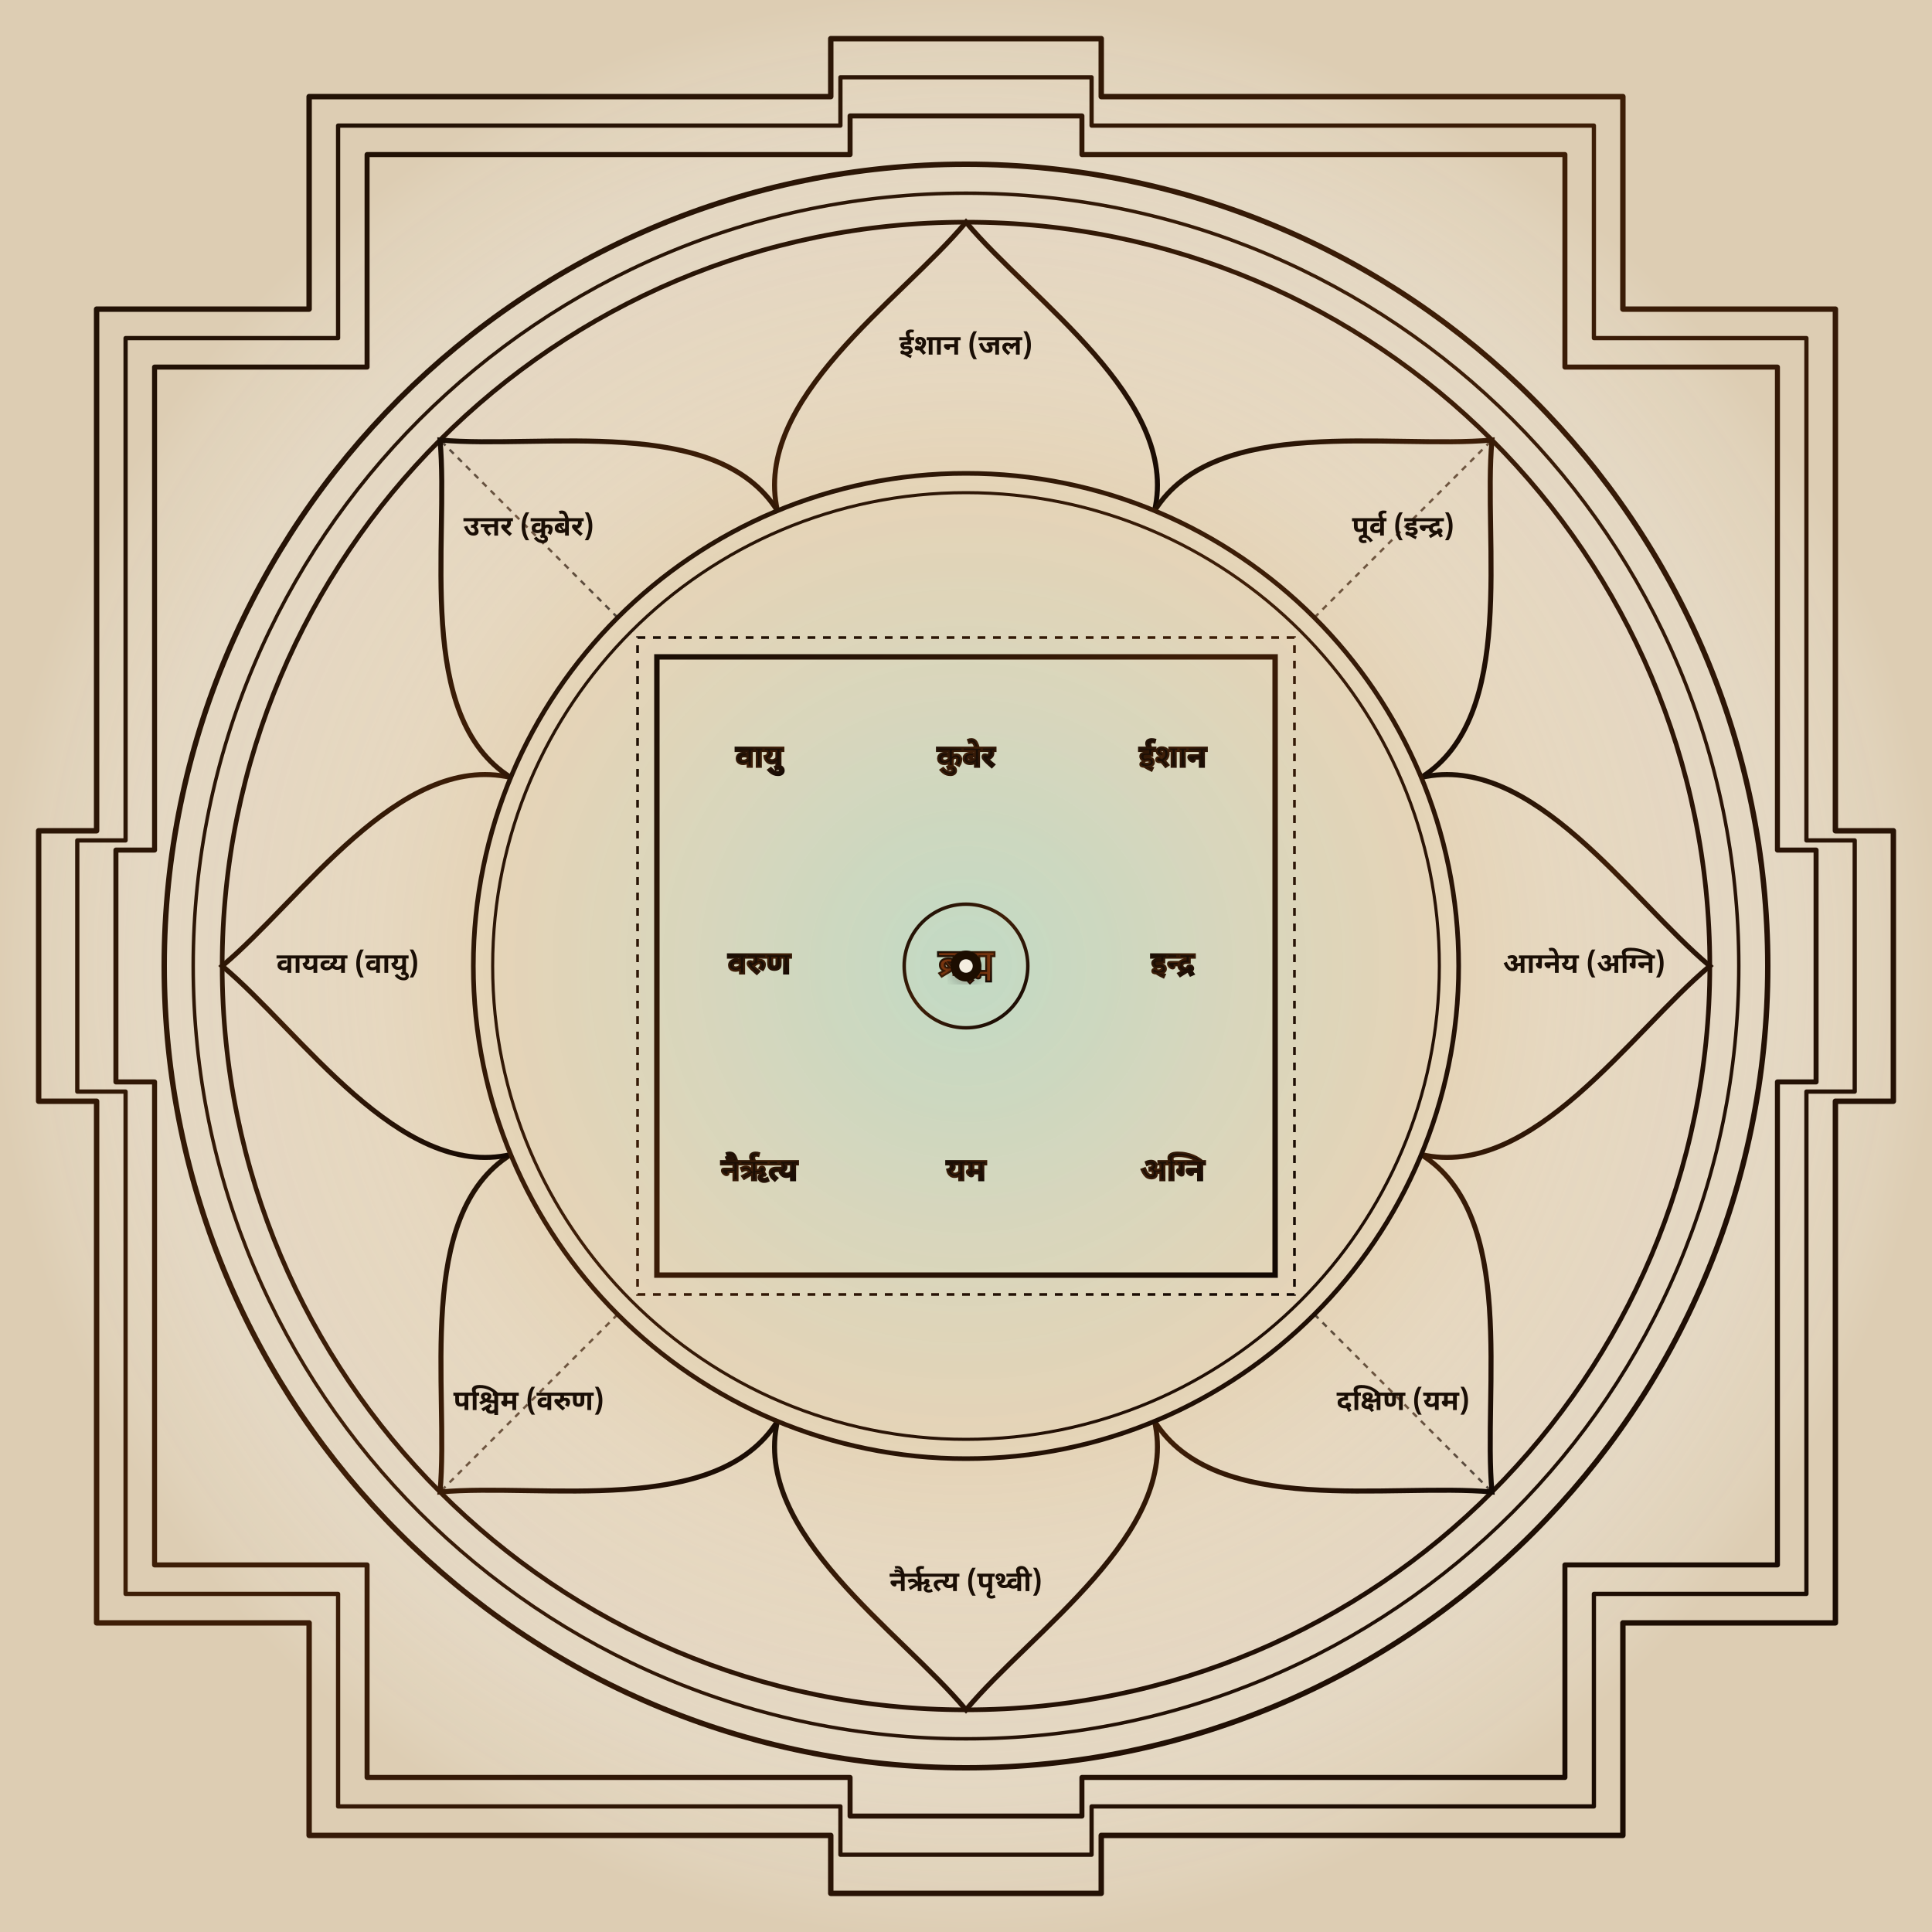
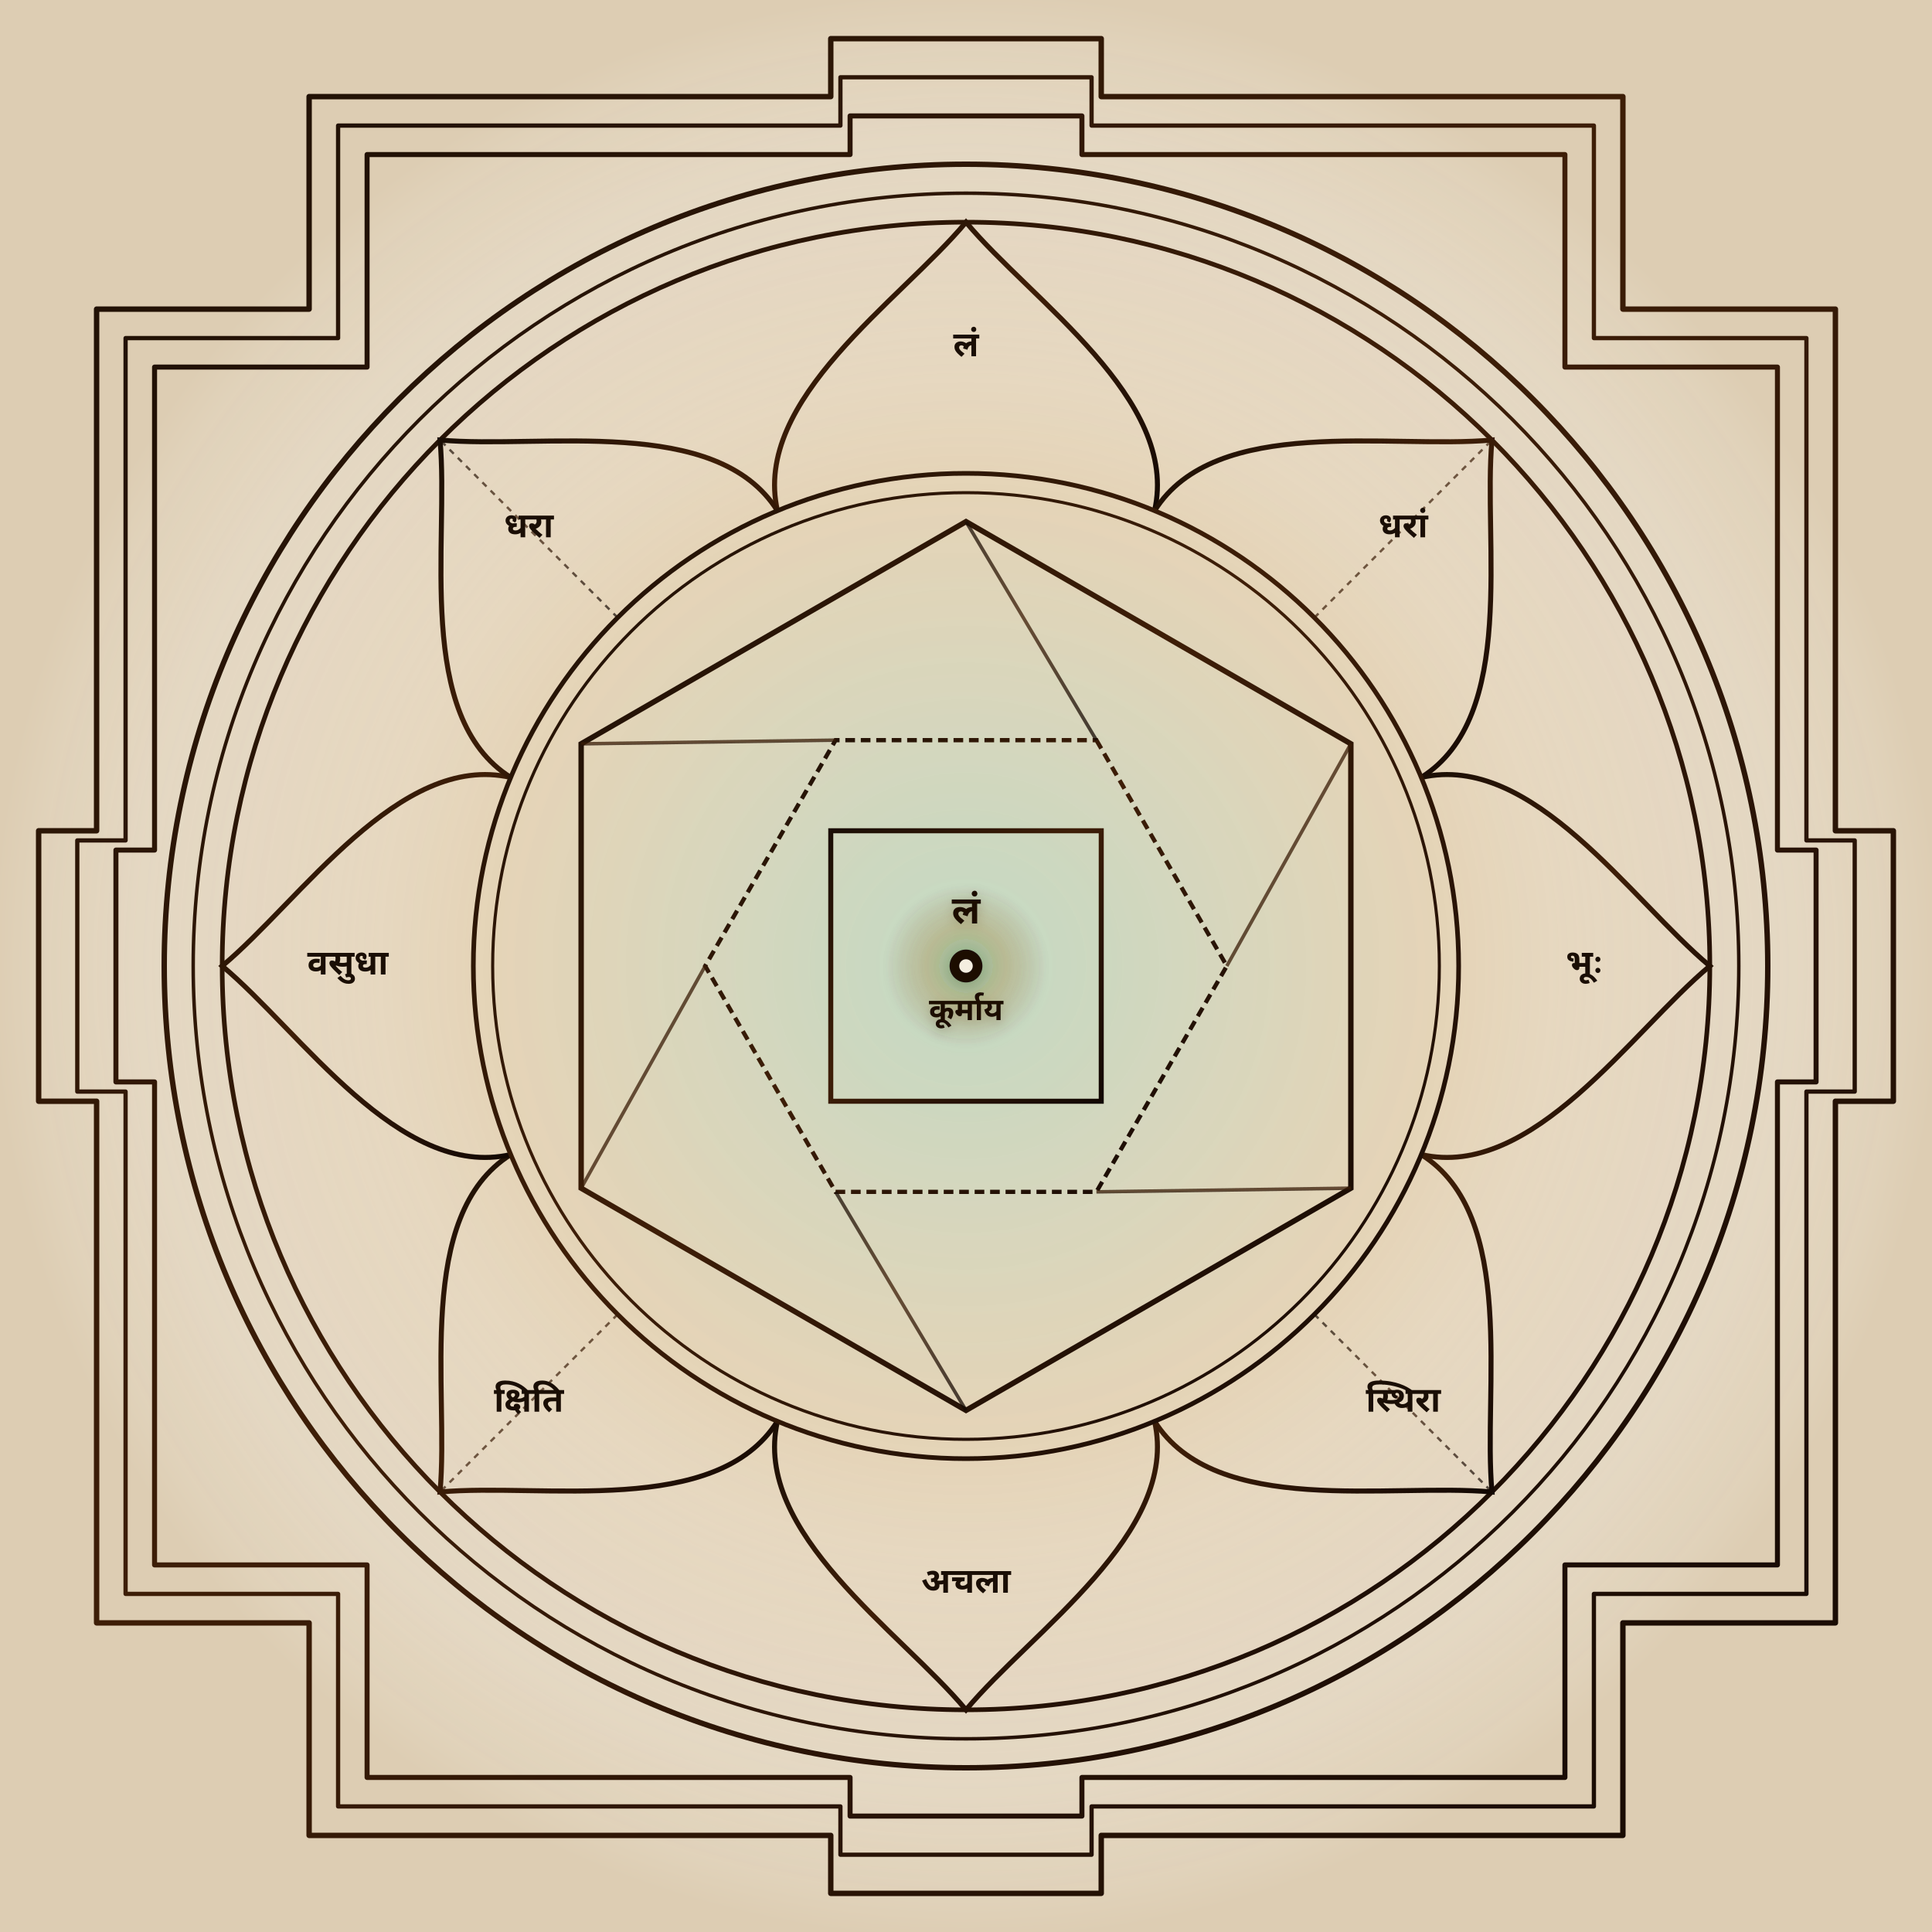
<svg xmlns="http://www.w3.org/2000/svg" viewBox="0 0 1000 1000" width="100%" height="100%">
  <defs>
    <linearGradient id="bronzeMain" x1="0%" y1="0%" x2="100%" y2="100%">
      <stop offset="0%" stop-color="#1A0E05" />
      <stop offset="45%" stop-color="#3E1E07" />
      <stop offset="70%" stop-color="#2A1406" />
      <stop offset="100%" stop-color="#120803" />
    </linearGradient>
    <linearGradient id="bronzeLight" x1="0%" y1="100%" x2="100%" y2="0%">
      <stop offset="0%" stop-color="#4A2508" />
      <stop offset="50%" stop-color="#2D1505" />
      <stop offset="100%" stop-color="#5B2E0B" />
    </linearGradient>
    <radialGradient id="sacredBg" cx="50%" cy="50%" r="50%">
      <stop offset="0%" stop-color="#FBF8F1" />
      <stop offset="60%" stop-color="#F4EEE0" />
      <stop offset="85%" stop-color="#E9DFCB" />
      <stop offset="100%" stop-color="#DDCDB3" />
    </radialGradient>
    <radialGradient id="prithviAura" cx="50%" cy="50%" r="50%">
      <stop offset="0%" stop-color="#15803D" stop-opacity="0.25" />
      <stop offset="50%" stop-color="#A16207" stop-opacity="0.20" />
      <stop offset="100%" stop-color="#78350F" stop-opacity="0" />
    </radialGradient>
    <radialGradient id="jalaAmritaAura" cx="50%" cy="50%" r="50%">
      <stop offset="0%" stop-color="#0284C7" stop-opacity="0.30" />
      <stop offset="55%" stop-color="#0369A1" stop-opacity="0.15" />
      <stop offset="100%" stop-color="#075985" stop-opacity="0" />
    </radialGradient>
    <radialGradient id="digpalaAura" cx="50%" cy="50%" r="50%">
      <stop offset="0%" stop-color="#B45309" stop-opacity="0.30" />
      <stop offset="60%" stop-color="#78350F" stop-opacity="0.15" />
      <stop offset="100%" stop-color="#1A0E05" stop-opacity="0" />
    </radialGradient>
    <filter id="sacredShadow" x="-10%" y="-10%" width="120%" height="120%">
      <feDropShadow dx="0" dy="2" stdDeviation="3" flood-color="#1A0E05" flood-opacity="0.25" />
    </filter>
  </defs>
  <rect width="1000" height="1000" fill="url(#sacredBg)" />
  <circle cx="500" cy="500" r="480" fill="url(#prithviAura)" />
  <g id="bhupura" stroke="url(#bronzeMain)" stroke-width="2.8" fill="none" stroke-linejoin="round" stroke-linecap="round">
    <path d="       M 160 50 L 430 50 L 430 20 L 570 20 L 570 50 L 840 50 L 840 160 L 950 160 L 950 430 L 980 430 L 980 570 L 950 570 L 950 840 L 840 840 L 840 950 L 570 950 L 570 980 L 430 980 L 430 950 L 160 950 L 160 840 L 50 840 L 50 570 L 20 570 L 20 430 L 50 430 L 50 160 L 160 160 Z     " />
    <path d="       M 175 65 L 435 65 L 435 40 L 565 40 L 565 65 L 825 65 L 825 175 L 935 175 L 935 435 L 960 435 L 960 565 L 935 565 L 935 825 L 825 825 L 825 935 L 565 935 L 565 960 L 435 960 L 435 935 L 175 935 L 175 825 L 65 825 L 65 565 L 40 565 L 40 435 L 65 435 L 65 175 L 175 175 Z     " stroke-width="2.2" />
    <path d="       M 190 80 L 440 80 L 440 60 L 560 60 L 560 80 L 810 80 L 810 190 L 920 190 L 920 440 L 940 440 L 940 560 L 920 560 L 920 810 L 810 810 L 810 920 L 560 920 L 560 940 L 440 940 L 440 920 L 190 920 L 190 810 L 80 810 L 80 560 L 60 560 L 60 440 L 80 440 L 80 190 L 190 190 Z     " stroke-width="2.6" />
  </g>
  <g id="trivalaya" stroke="url(#bronzeMain)" fill="none">
    <circle cx="500" cy="500" r="415" stroke-width="2.8" />
    <circle cx="500" cy="500" r="400" stroke-width="1.8" />
    <circle cx="500" cy="500" r="385" stroke-width="2.4" />
  </g>
  <g id="ashta_dala" stroke="url(#bronzeMain)" stroke-width="2.6" fill="none">
    <path d="M 402.42 264.41 C 389.19 206.74, 466.09 155.67, 500.00 115.00 C 533.91 155.67, 610.81 206.74, 597.58 264.41" />
    <path d="M 597.58 264.41 C 629.01 214.28, 719.50 232.54, 772.24 227.76 C 767.46 280.50, 785.72 370.99, 735.59 402.42" />
    <path d="M 735.59 402.42 C 793.26 389.19, 844.33 466.09, 885.00 500.00 C 844.33 533.91, 793.26 610.81, 735.59 597.58" />
    <path d="M 735.59 597.58 C 785.72 629.01, 767.46 719.50, 772.24 772.24 C 719.50 767.46, 629.01 785.72, 597.58 735.59" />
    <path d="M 597.58 735.59 C 610.81 793.26, 533.91 844.33, 500.00 885.00 C 466.09 844.33, 389.19 793.26, 402.42 735.59" />
    <path d="M 402.42 735.59 C 370.99 785.72, 280.50 767.46, 227.76 772.24 C 232.54 719.50, 214.28 629.01, 264.41 597.58" />
    <path d="M 264.41 597.58 C 206.74 610.81, 155.67 533.91, 115.00 500.00 C 155.67 466.09, 206.74 389.19, 264.41 402.42" />
    <path d="M 264.41 402.42 C 214.28 370.99, 232.54 280.50, 227.76 227.76 C 280.50 232.54, 370.99 214.28, 402.42 264.41" />
    <path d="M 500.00 245.00 L 500.00 115.00" stroke-width="1.2" stroke-dasharray="3,3" opacity="0.7" />
    <path d="M 680.31 319.69 L 772.24 227.76" stroke-width="1.2" stroke-dasharray="3,3" opacity="0.7" />
    <path d="M 755.00 500.00 L 885.00 500.00" stroke-width="1.2" stroke-dasharray="3,3" opacity="0.7" />
    <path d="M 680.31 680.31 L 772.24 772.24" stroke-width="1.2" stroke-dasharray="3,3" opacity="0.7" />
    <path d="M 500.00 755.00 L 500.00 885.00" stroke-width="1.2" stroke-dasharray="3,3" opacity="0.7" />
    <path d="M 319.69 680.31 L 227.76 772.24" stroke-width="1.2" stroke-dasharray="3,3" opacity="0.7" />
    <path d="M 245.00 500.00 L 115.00 500.00" stroke-width="1.2" stroke-dasharray="3,3" opacity="0.7" />
    <path d="M 319.69 319.69 L 227.76 227.76" stroke-width="1.2" stroke-dasharray="3,3" opacity="0.7" />
  </g>
-   <g id="petal_directions" font-family="'Noto Sans Devanagari', serif" font-weight="900" font-size="14.5" fill="#1A0E05" text-anchor="middle" dominant-baseline="central">
-     <text x="500.0" y="180.0">ईशान (जल)</text>
-     <text x="726.3" y="273.7">पूर्व (इन्द्र)</text>
-     <text x="820.0" y="500.0">आग्नेय (अग्नि)</text>
-     <text x="726.3" y="726.3">दक्षिण (यम)</text>
-     <text x="500.0" y="820.0">नैर्ऋत्य (पृथ्वी)</text>
-     <text x="273.7" y="726.3">पश्चिम (वरुण)</text>
-     <text x="180.0" y="500.0">वायव्य (वायु)</text>
-     <text x="273.7" y="273.7">उत्तर (कुबेर)</text>
+   <g id="prithvi_seeds" font-family="'Noto Sans Devanagari', serif" font-weight="900" font-size="18" fill="#1A0E05" text-anchor="middle" dominant-baseline="central">
+     <text x="500.0" y="180.0">लं</text>
+     <text x="726.3" y="273.7">धरां</text>
+     <text x="820.0" y="500.0">भूः</text>
+     <text x="726.3" y="726.3">स्थिरा</text>
+     <text x="500.0" y="820.0">अचला</text>
+     <text x="273.7" y="726.3">क्षिति</text>
+     <text x="180.0" y="500.0">वसुधा</text>
+     <text x="273.7" y="273.7">धरा</text>
  </g>
  <circle cx="500" cy="500" r="255" stroke="url(#bronzeMain)" stroke-width="2.4" fill="none" />
  <circle cx="500" cy="500" r="245" stroke="url(#bronzeMain)" stroke-width="1.6" fill="none" />
-   <g id="vastu_purusha_grid" stroke="url(#bronzeMain)">
-     <rect x="340" y="340" width="320" height="320" fill="none" stroke-width="2.8" />
-     <rect x="330" y="330" width="340" height="340" fill="none" stroke-width="1.4" stroke-dasharray="4,4" />
-     <line x1="340" y1="446" x2="660" y2="446" stroke-width="2.0" />
-     <line x1="340" y1="554" x2="660" y2="554" stroke-width="2.0" />
-     <line x1="446" y1="340" x2="446" y2="660" stroke-width="2.0" />
-     <line x1="554" y1="340" x2="554" y2="660" stroke-width="2.0" />
-     <g font-family="'Noto Sans Devanagari', serif" font-weight="900" font-size="16" fill="#1A0E05" text-anchor="middle" dominant-baseline="central">
-       <text x="393" y="393">वायु</text>
-       <text x="500" y="393">कुबेर</text>
-       <text x="607" y="393">ईशान</text>
-       <text x="393" y="500">वरुण</text>
-       <text x="500" y="500" font-size="19" fill="#78350F">ब्रह्म</text>
-       <text x="607" y="500">इन्द्र</text>
-       <text x="393" y="607">नैर्ऋत्य</text>
-       <text x="500" y="607">यम</text>
-       <text x="607" y="607">अग्नि</text>
-     </g>
+   <polygon points="500.0,270.0 699.2,385.0 699.2,615.0 500.0,730.0 300.8,615.0 300.8,385.0" stroke="url(#bronzeMain)" stroke-width="2.8" fill="none" />
+   <polygon points="567.5,383.1 635.0,500.0 567.5,616.9 432.5,616.9 365.0,500.0 432.5,383.1" stroke="url(#bronzeMain)" stroke-width="2.2" stroke-dasharray="5,3" fill="none" />
+   <g stroke="url(#bronzeMain)" stroke-width="1.8" opacity="0.75">
+     <line x1="567.5" y1="383.1" x2="500.0" y2="270.0" />
+     <line x1="635.0" y1="500.0" x2="699.2" y2="385.0" />
+     <line x1="567.5" y1="616.9" x2="699.2" y2="615.0" />
+     <line x1="432.5" y1="616.9" x2="500.0" y2="730.0" />
+     <line x1="365.0" y1="500.0" x2="300.8" y2="615.0" />
+     <line x1="432.5" y1="383.1" x2="300.8" y2="385.0" />
  </g>
-   <circle cx="500" cy="500" r="32" stroke="url(#bronzeMain)" stroke-width="1.8" fill="none" />
+   <rect x="430" y="430" width="140" height="140" stroke="url(#bronzeMain)" stroke-width="2.6" fill="none" />
  <g id="bindu_zone" filter="url(#sacredShadow)">
-     <circle cx="500" cy="500" r="8" fill="#1A0E05" />
+     <circle cx="500" cy="500" r="42" fill="url(#prithviAura)" />
+     <circle cx="500" cy="500" r="8.5" fill="#1A0E05" />
    <circle cx="500" cy="500" r="3.5" fill="#F4EEE0" />
+     <text x="500" y="478" font-family="'Noto Sans Devanagari', serif" font-weight="900" font-size="20" fill="#1A0E05" text-anchor="middle">लं</text>
+     <text x="500" y="528" font-family="'Noto Sans Devanagari', serif" font-weight="900" font-size="16" fill="#1A0E05" text-anchor="middle">कूर्माय</text>
  </g>
</svg>
